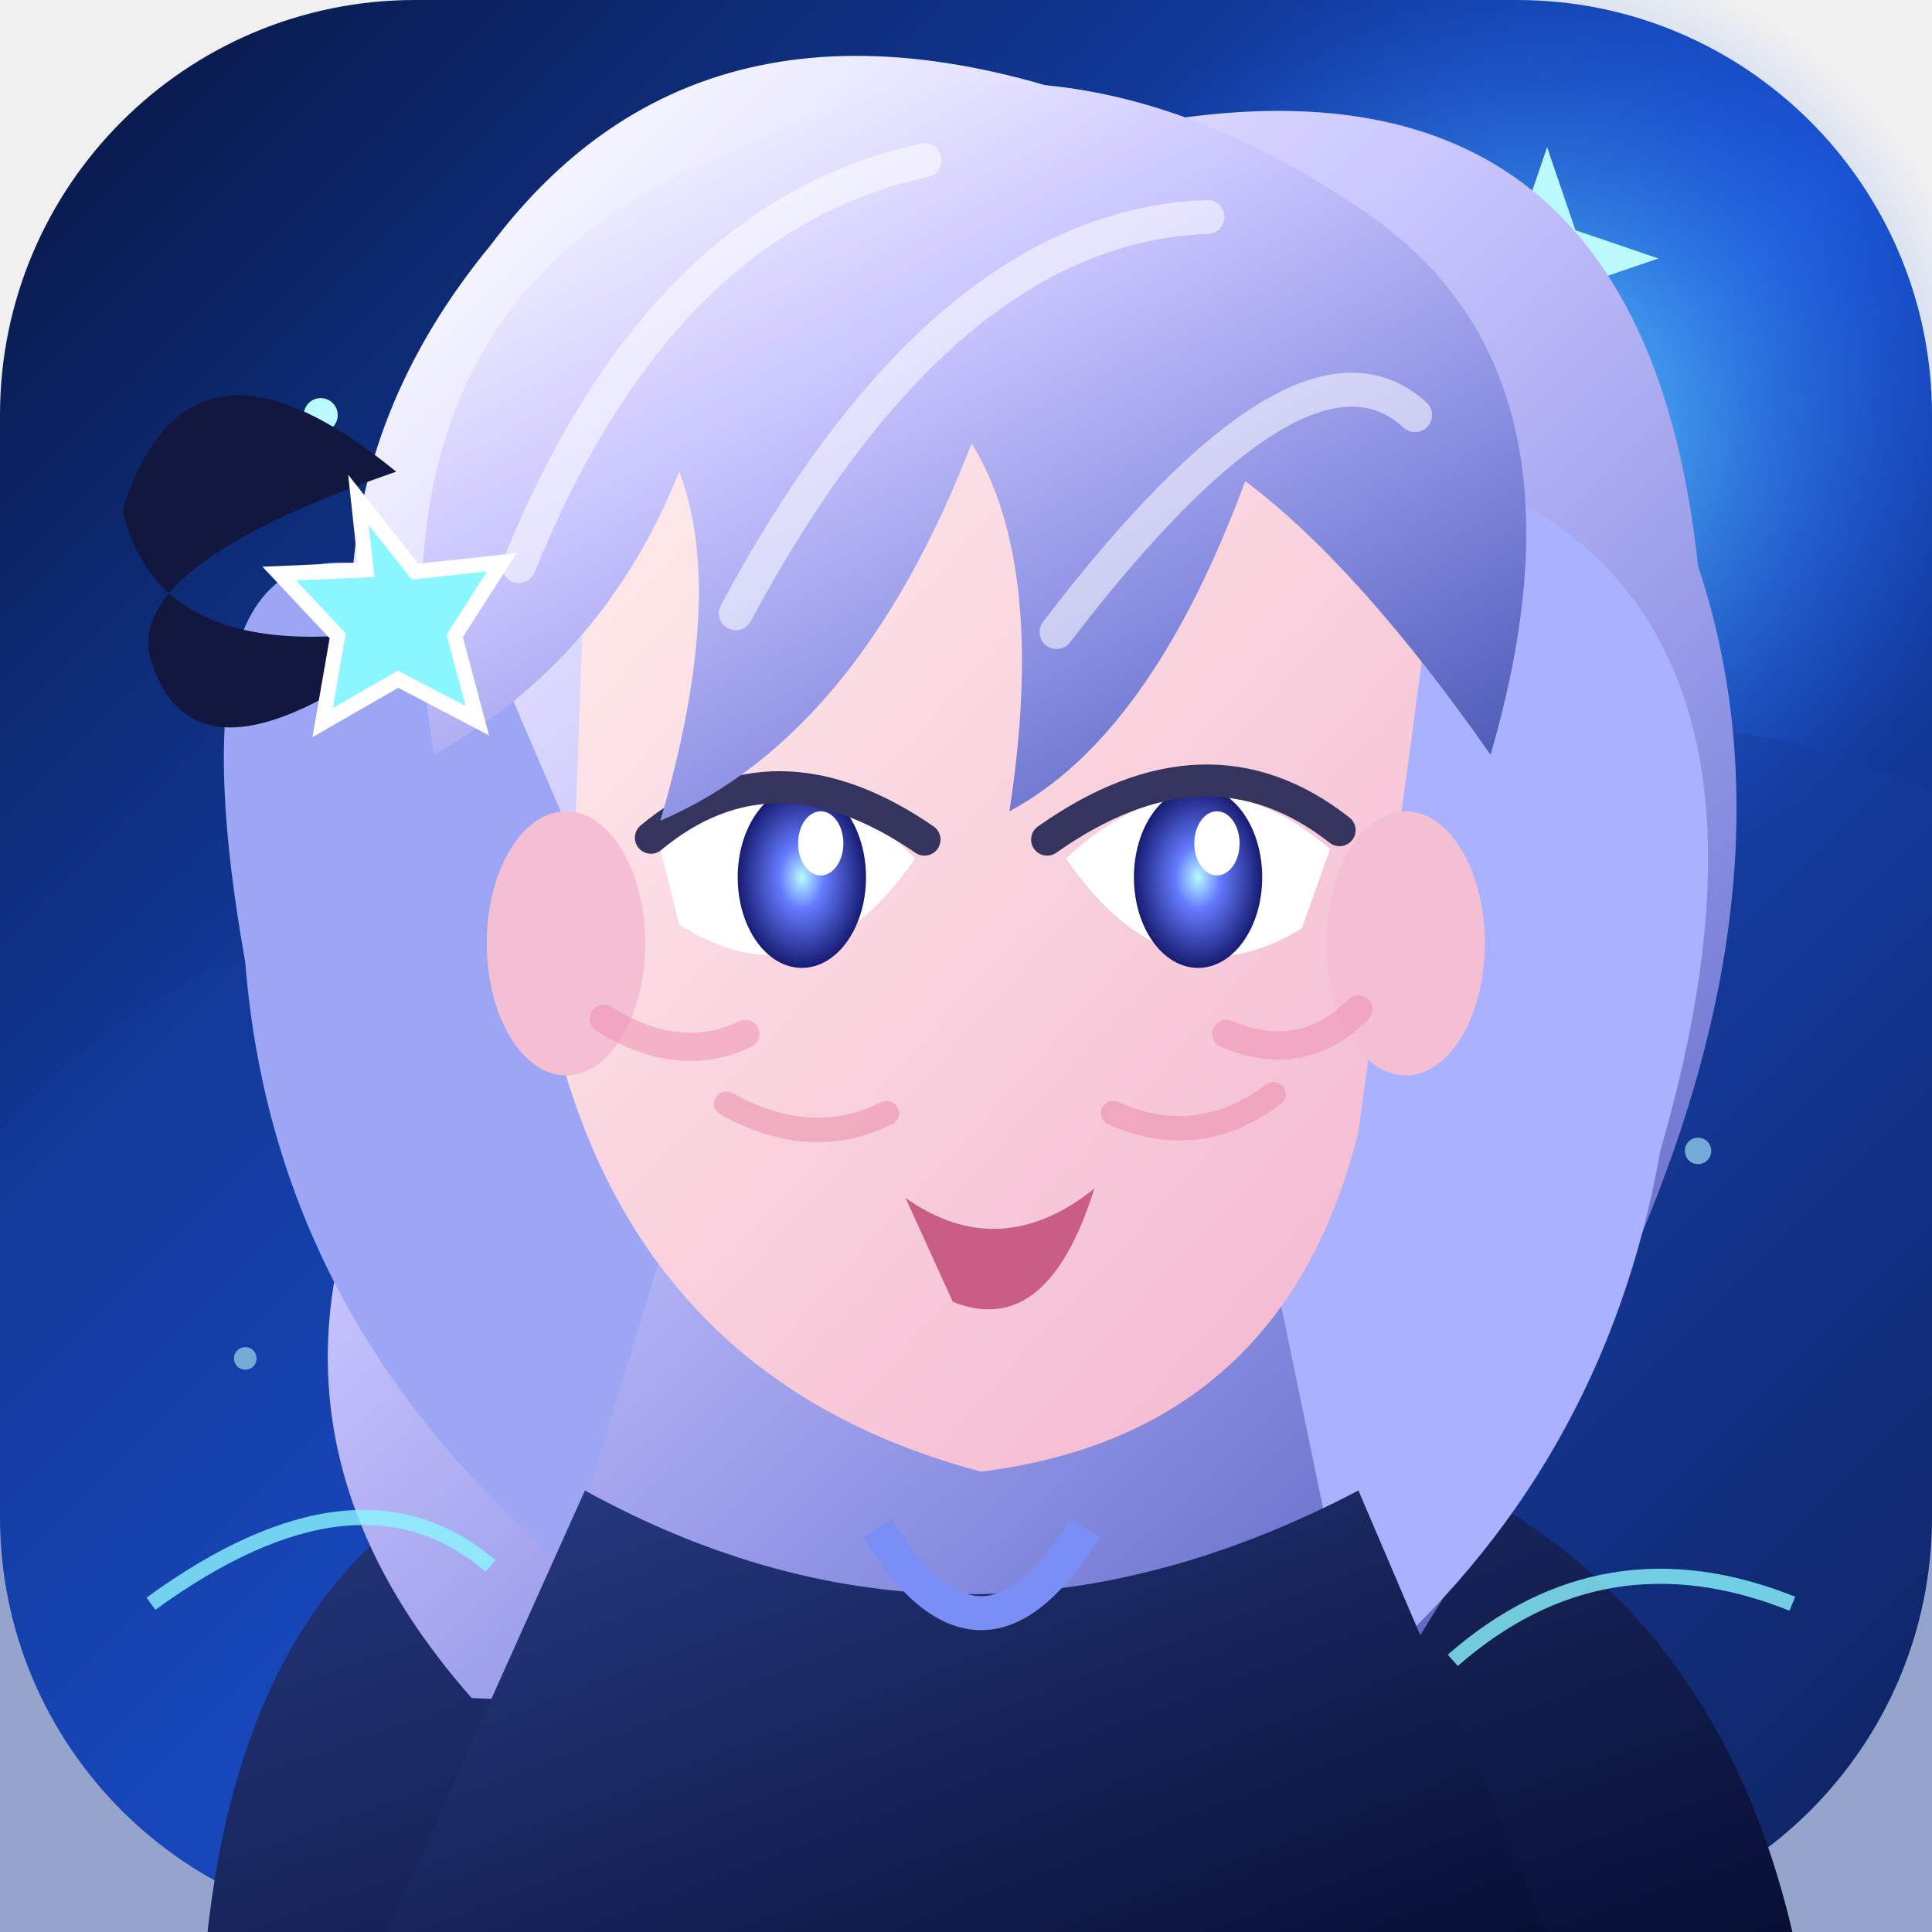
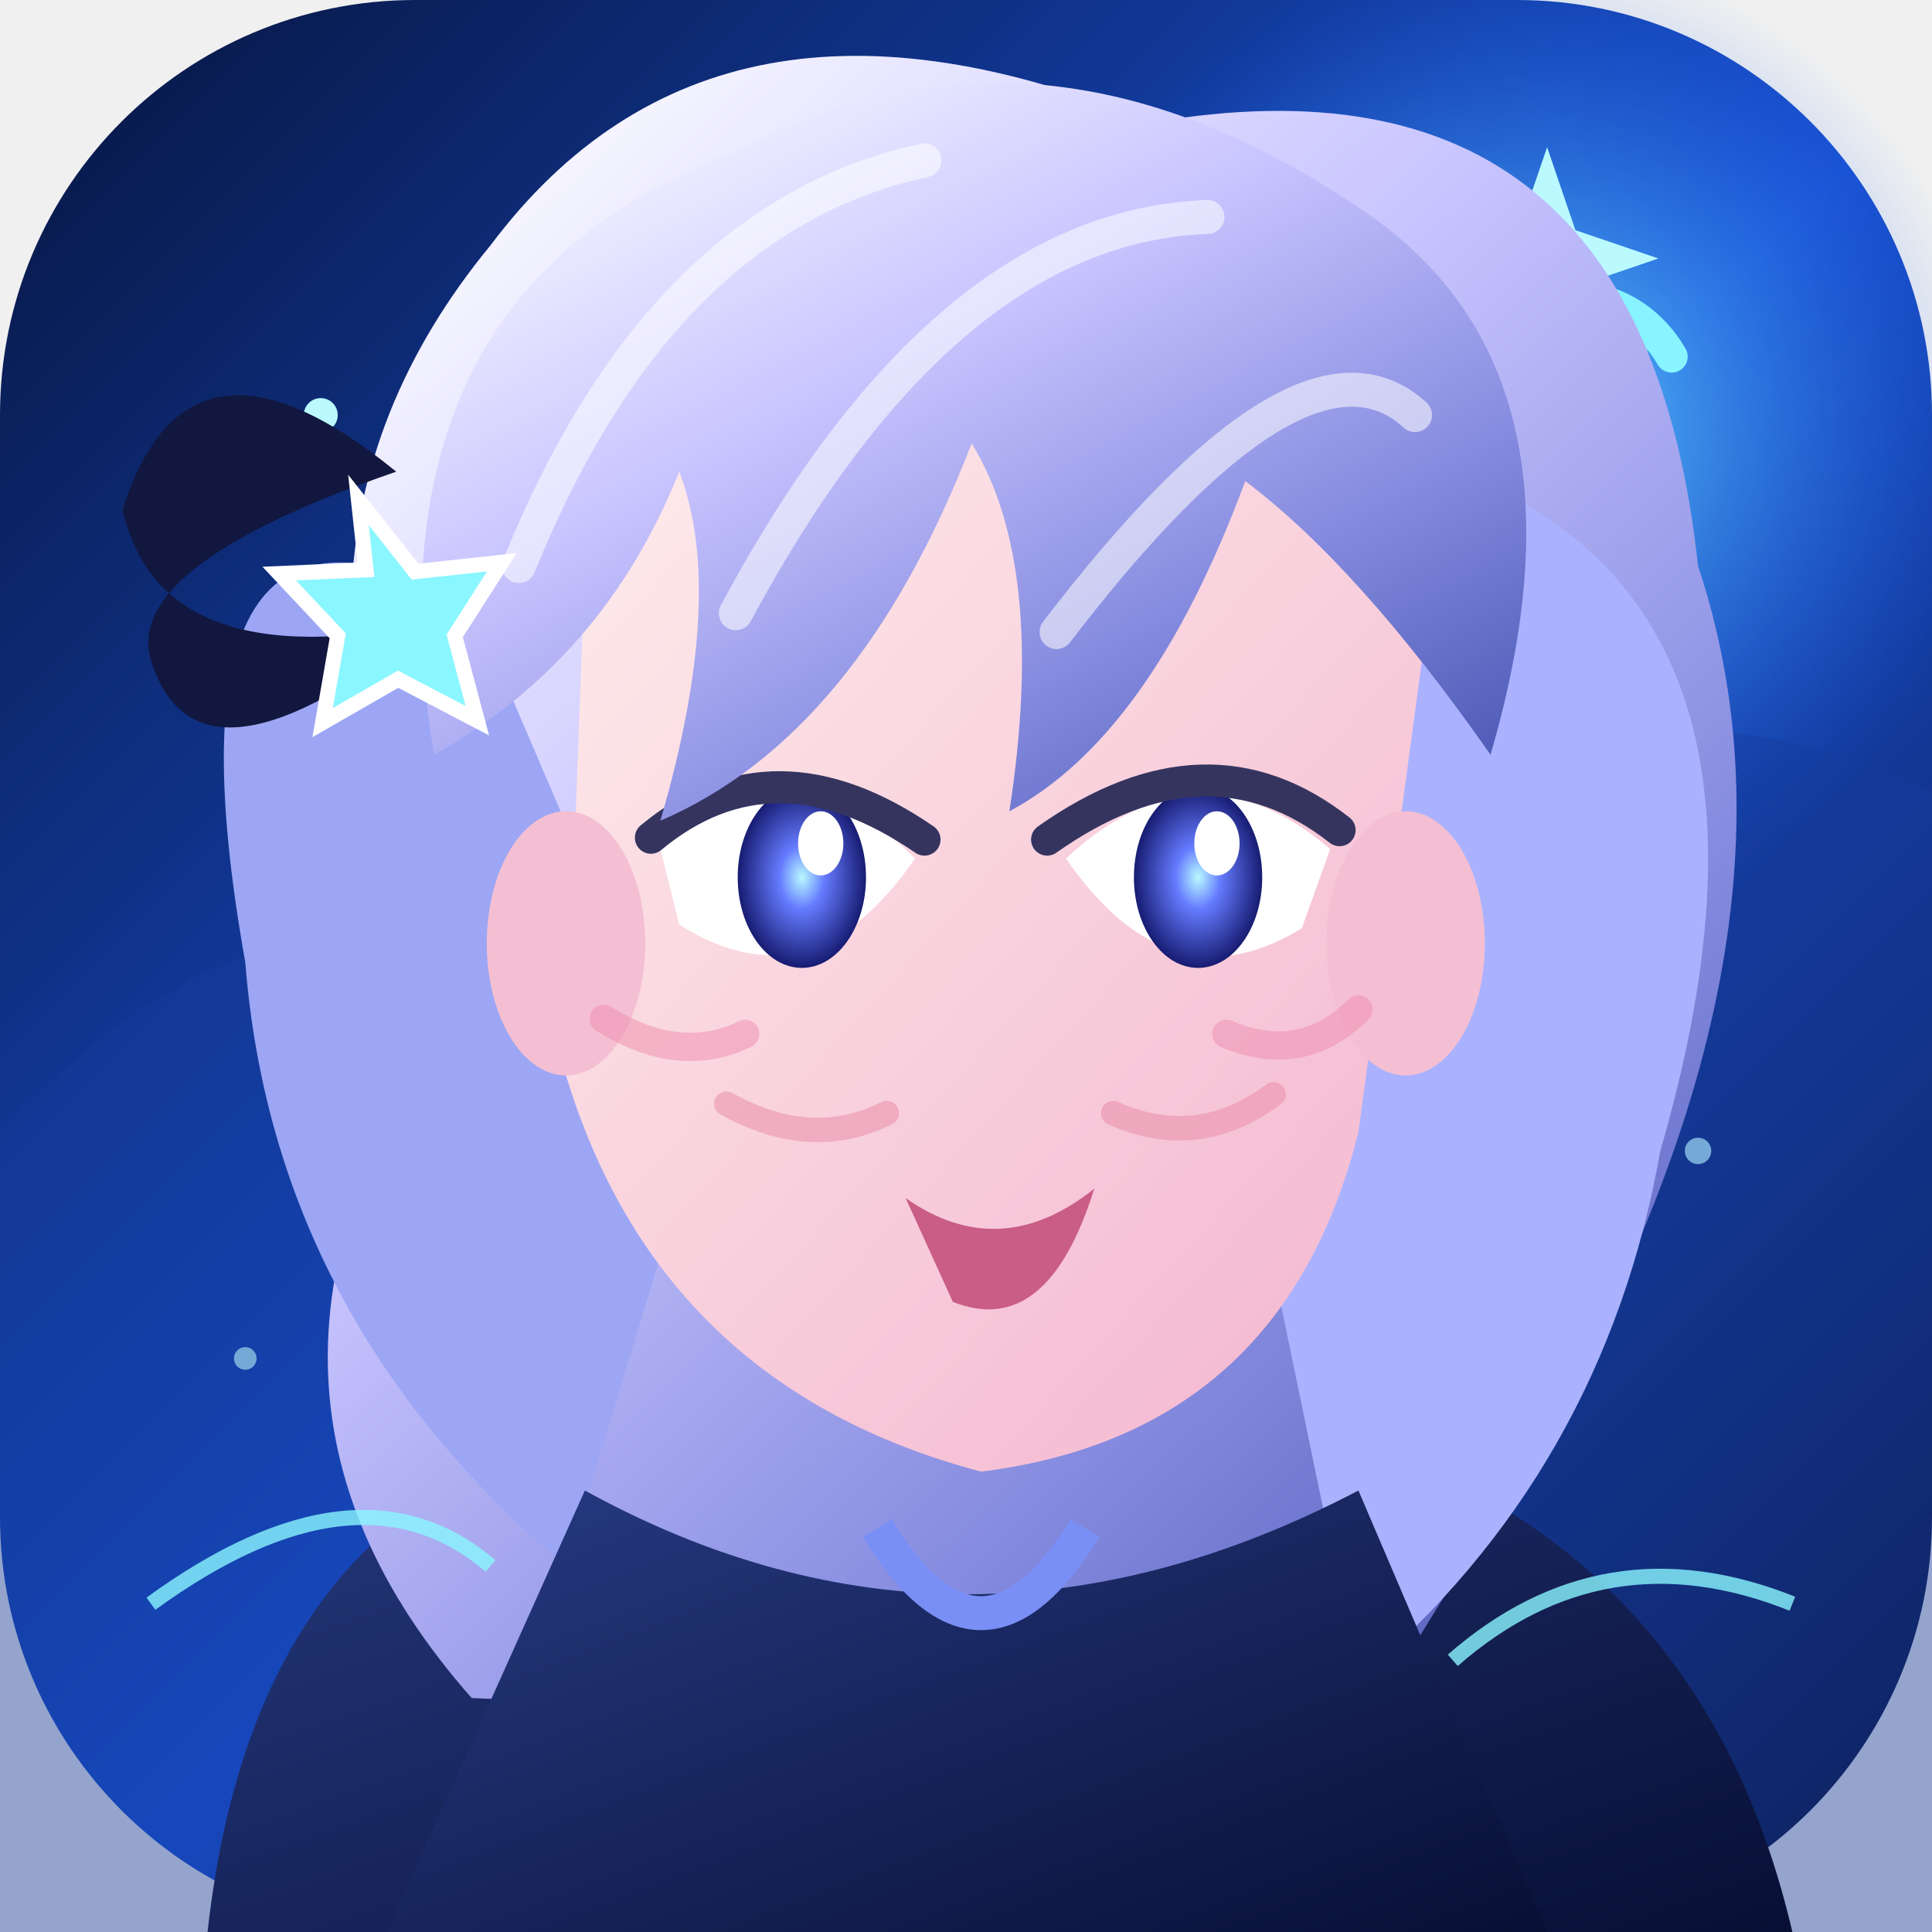
<svg xmlns="http://www.w3.org/2000/svg" width="1024" height="1024" viewBox="0 0 1024 1024">
  <defs>
    <linearGradient id="bg" x2="1" y2="1">
      <stop stop-color="#07143d" />
      <stop offset=".52" stop-color="#174fd0" />
      <stop offset="1" stop-color="#090d2c" />
    </linearGradient>
    <radialGradient id="glow">
      <stop stop-color="#73efff" stop-opacity=".9" />
      <stop offset="1" stop-color="#2467ff" stop-opacity="0" />
    </radialGradient>
    <linearGradient id="hair" x1=".1" y1="0" x2=".9" y2="1">
      <stop stop-color="#ffffff" />
      <stop offset=".38" stop-color="#c9c5ff" />
      <stop offset=".72" stop-color="#858bdf" />
      <stop offset="1" stop-color="#4c59b5" />
    </linearGradient>
    <linearGradient id="skin" x2=".8" y2="1">
      <stop stop-color="#fff0ed" />
      <stop offset="1" stop-color="#f4b9d1" />
    </linearGradient>
    <linearGradient id="coat" x2="1" y2="1">
      <stop stop-color="#273b83" />
      <stop offset="1" stop-color="#080f35" />
    </linearGradient>
    <radialGradient id="eye">
      <stop stop-color="#b8faff" />
      <stop offset=".35" stop-color="#657bff" />
      <stop offset="1" stop-color="#171c72" />
    </radialGradient>
    <filter id="blur">
      <feGaussianBlur stdDeviation="28" />
    </filter>
  </defs>
  <rect width="1024" height="1024" rx="220" fill="url(#bg)" />
  <circle cx="800" cy="230" r="260" fill="url(#glow)" />
+   <g transform="translate(806 235)" fill="none" stroke="#8af6ff" stroke-width="17" stroke-linecap="round" stroke-linejoin="round" opacity=".98">
+     <path d="M0 -92 C42 -92 67 -58 58 -22 C51 8 22 23 0 36 C-22 49 -51 34 -58 5 C-67 -31 -42 -65 0 -65 C42 -65 67 -31 58 5 C51 34 22 49 0 62 C-22 75 -51 60 -58 31 C-67 -5 -42 -39 0 -39 C42 -39 67 -5 58 31 C51 60 22 75 0 88" />
+     <path d="M-80 -46 C-59 -82 -16 -86 11 -64 C34 -46 35 -12 35 14 C35 40 8 57 -18 57 C-51 57 -69 30 -57 1 C-45 -28 -12 -44 11 -64" />
+     <path d="M80 -46 C59 -82 16 -86 -11 -64 C-34 -46 -35 -12 -35 14 C-35 40 -8 57 18 57 C51 57 69 30 57 1 C45 -28 12 -44 -11 -64" />
+   </g>
  <g fill="#bafaff">
    <path d="M820 78l15 44 44 15-44 15-15 44-15-44-44-15 44-15z" />
    <circle cx="170" cy="220" r="9" />
    <circle cx="900" cy="610" r="7" />
    <circle cx="130" cy="720" r="6" />
    <circle cx="710" cy="90" r="6" />
  </g>
  <path d="M0 600Q170 420 300 560T620 510T1024 420V1024H0Z" fill="#153c9d" opacity=".42" />
  <path d="M110 1024Q135 800 310 760Q510 700 690 755Q900 810 950 1024Z" fill="url(#coat)" />
  <path d="M270 1024Q330 810 500 800Q690 810 760 1024Z" fill="#111a4b" />
  <path d="M245 530Q120 300 260 130Q380 -30 610 65Q870 20 900 300Q970 510 800 790L720 920 250 900Q100 730 245 530Z" fill="url(#hair)" />
  <path d="M250 320Q80 230 130 510Q145 700 300 830L370 600Z" fill="#9ca6f4" />
  <path d="M740 240Q970 300 880 610Q850 780 720 890L660 600Z" fill="#aab2ff" />
  <path d="M310 300Q330 155 520 160Q720 160 755 340L720 600Q680 760 520 780Q350 735 300 570Z" fill="url(#skin)" />
  <ellipse cx="300" cy="500" rx="42" ry="70" fill="#f4bfd2" />
  <ellipse cx="745" cy="500" rx="42" ry="70" fill="#f4bfd2" />
  <path d="M350 450Q420 390 485 455Q430 535 360 490Z" fill="#fff" />
  <path d="M565 455Q635 390 705 450L690 492Q620 535 565 455Z" fill="#fff" />
  <ellipse cx="425" cy="465" rx="34" ry="48" fill="url(#eye)" />
  <ellipse cx="635" cy="465" rx="34" ry="48" fill="url(#eye)" />
  <ellipse cx="435" cy="447" rx="12" ry="17" fill="#fff" />
  <ellipse cx="645" cy="447" rx="12" ry="17" fill="#fff" />
  <path d="M345 444Q410 390 490 445M555 445Q640 385 710 440" fill="none" stroke="#34345f" stroke-width="17" stroke-linecap="round" />
  <path d="M480 635Q530 670 580 630Q555 710 505 690Z" fill="#c95d86" />
  <path d="M385 585Q430 610 470 590M590 590Q635 610 675 580" fill="none" stroke="#e98eaa" stroke-width="13" stroke-linecap="round" opacity=".55" />
  <path d="M320 540Q360 565 395 548M650 548Q690 565 720 535" fill="none" stroke="#ee8cae" stroke-width="15" stroke-linecap="round" opacity=".5" />
  <path d="M230 400Q190 155 390 80Q550 -5 720 110Q850 195 790 400Q720 300 660 255Q610 390 535 430Q555 300 515 235Q455 390 350 435Q385 315 360 250Q320 350 230 400Z" fill="url(#hair)" />
  <path d="M275 300Q350 115 490 85M390 325Q500 120 640 115M560 335Q690 165 750 220" fill="none" stroke="#fff" stroke-width="18" opacity=".55" stroke-linecap="round" />
  <path d="M210 250Q100 160 65 270Q85 360 230 330Q105 430 80 350Q65 300 210 250Z" fill="#11173e" />
  <path d="M190 265l30 38 46-5-25 39 12 45-42-22-40 23 8-46-31-33 46-2Z" fill="#8af6ff" stroke="#fff" stroke-width="8" />
  <path d="M310 790Q510 900 720 790L820 1024H205Z" fill="url(#coat)" />
  <path d="M465 810Q520 900 575 810" fill="none" stroke="#7a8ff5" stroke-width="18" />
  <g fill="none" stroke="#8af6ff" stroke-width="8" opacity=".8">
    <path d="M80 850Q190 770 260 830" />
    <path d="M770 880Q850 810 950 850" />
  </g>
</svg>
